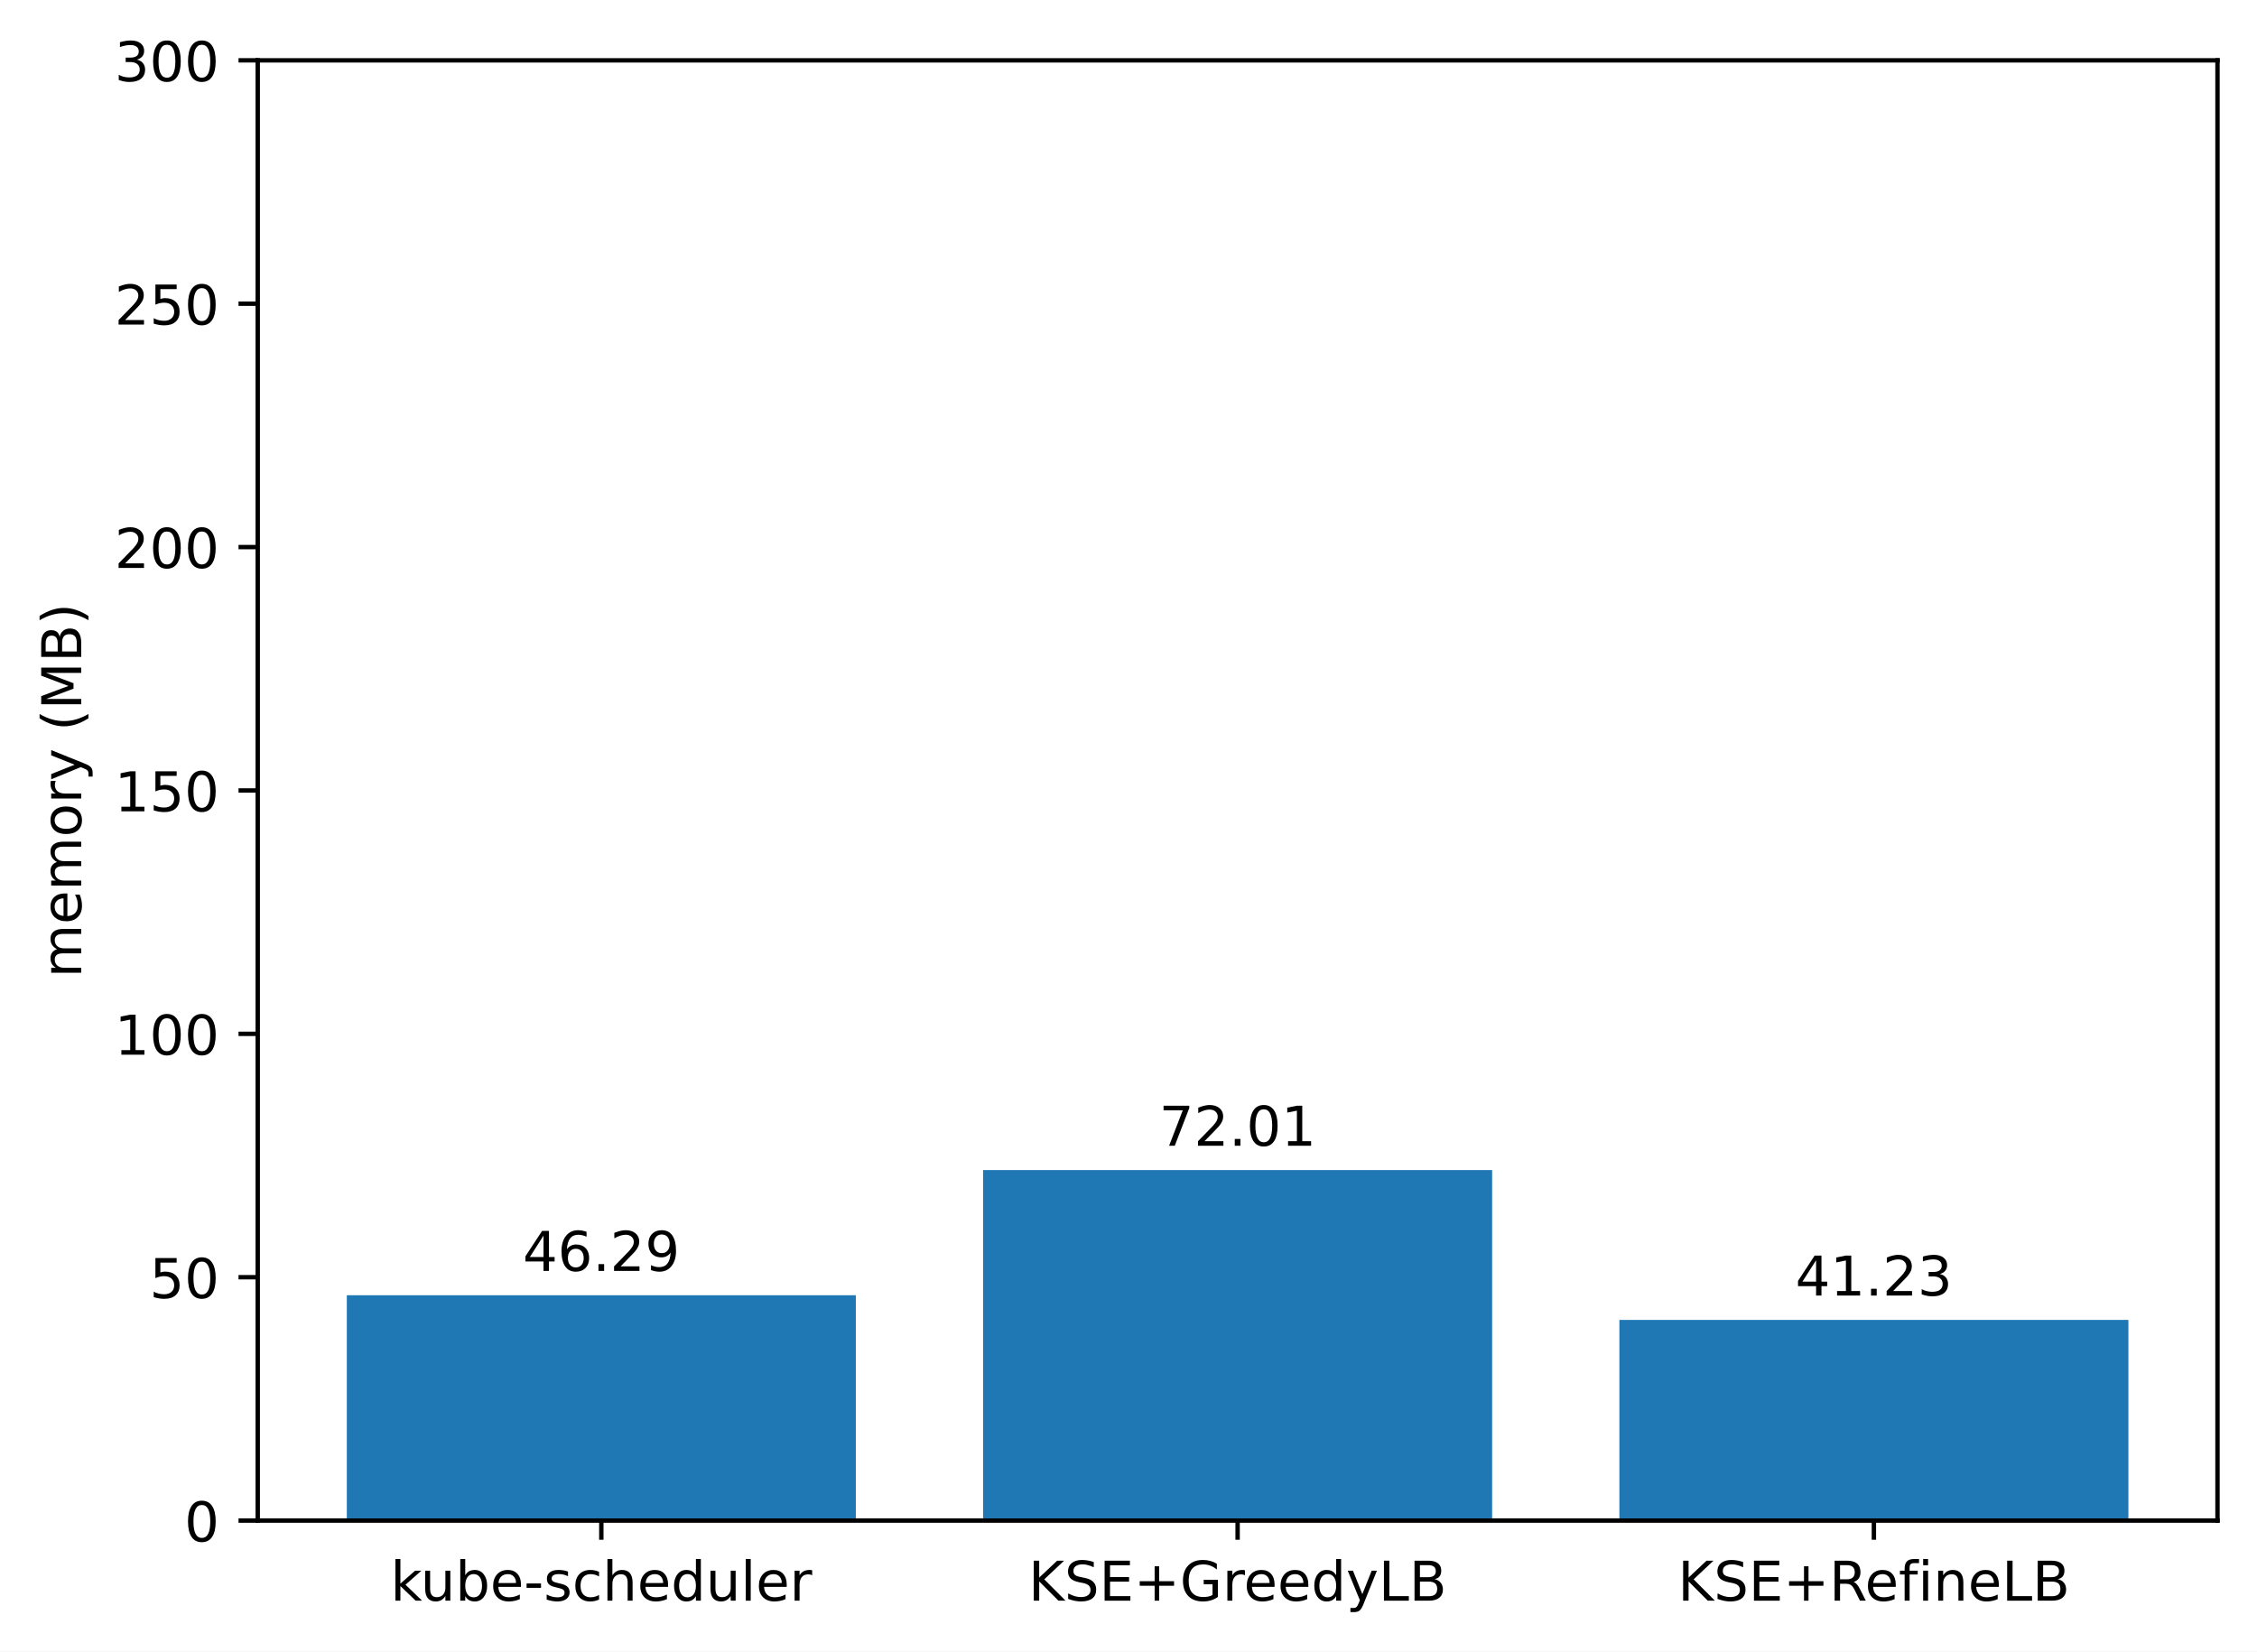
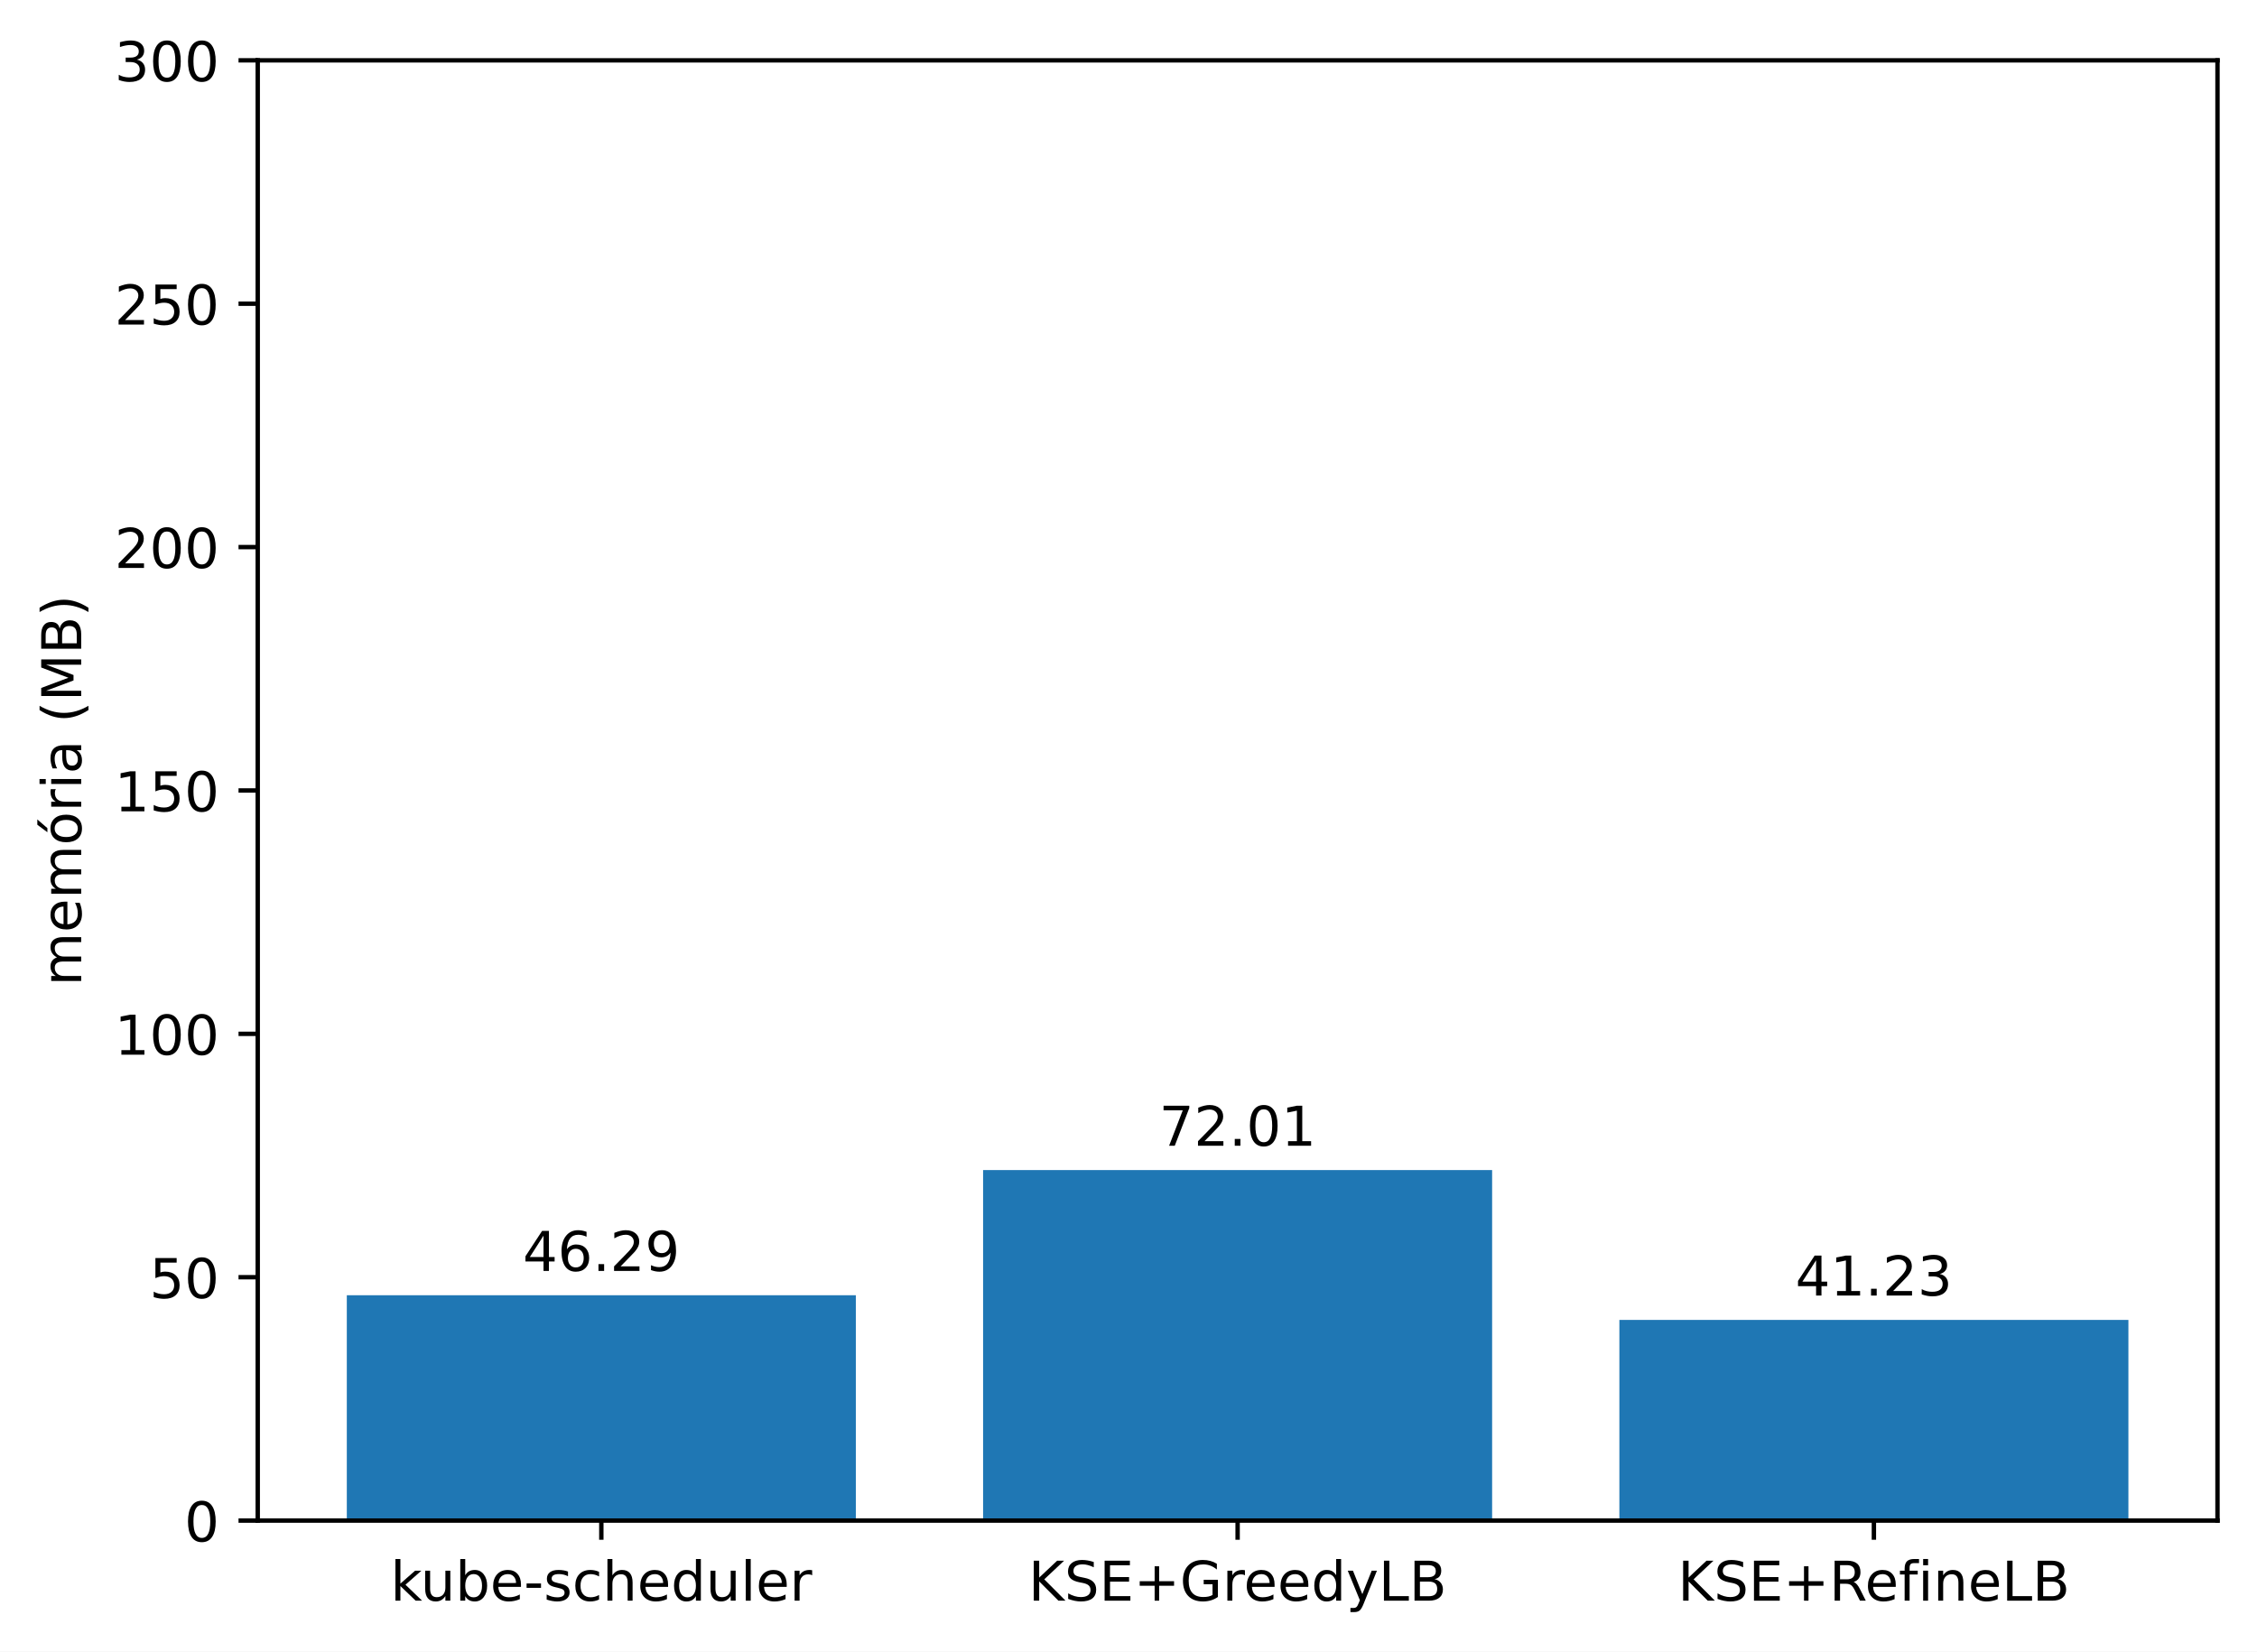
<svg xmlns="http://www.w3.org/2000/svg" xmlns:xlink="http://www.w3.org/1999/xlink" width="411.286pt" height="300.989pt" viewBox="0 0 411.286 300.989" version="1.1">
  <defs>
    <style type="text/css">*{stroke-linejoin: round; stroke-linecap: butt}</style>
  </defs>
  <g id="figure_1">
    <g id="patch_1">
      <path d="M 0 300.989  L 411.286 300.989  L 411.286 0  L 0 0  z " style="fill: #ffffff" />
    </g>
    <g id="axes_1">
      <g id="patch_2">
        <path d="M 46.966 277.111  L 404.086 277.111  L 404.086 10.999  L 46.966 10.999  z " style="fill: #ffffff" />
      </g>
      <g id="patch_3">
-         <path d="M 63.198 277.111  L 155.957 277.111  L 155.957 236.05  L 63.198 236.05  z " clip-path="url(#p9bf4d30aa8)" style="fill: #1f77b4" />
+         <path d="M 63.198 277.111  L 155.957 277.111  L 155.957 236.05  L 63.198 236.05  z " clip-path="url(#p7f3f5e5e5f)" style="fill: #1f77b4" />
      </g>
      <g id="patch_4">
-         <path d="M 179.146 277.111  L 271.905 277.111  L 271.905 213.235  L 179.146 213.235  z " clip-path="url(#p9bf4d30aa8)" style="fill: #1f77b4" />
+         <path d="M 179.146 277.111  L 271.905 277.111  L 271.905 213.235  L 179.146 213.235  z " clip-path="url(#p7f3f5e5e5f)" style="fill: #1f77b4" />
      </g>
      <g id="patch_5">
-         <path d="M 295.094 277.111  L 387.853 277.111  L 387.853 240.539  L 295.094 240.539  z " clip-path="url(#p9bf4d30aa8)" style="fill: #1f77b4" />
+         <path d="M 295.094 277.111  L 387.853 277.111  L 387.853 240.539  L 295.094 240.539  z " clip-path="url(#p7f3f5e5e5f)" style="fill: #1f77b4" />
      </g>
      <g id="matplotlib.axis_1">
        <g id="xtick_1">
          <g id="line2d_1">
            <defs>
-               <path id="me80f22dbe1" d="M 0 0  L 0 3.5  " style="stroke: #000000; stroke-width: 0.8" />
+               <path id="m5b9943eac0" d="M 0 0  L 0 3.5  " style="stroke: #000000; stroke-width: 0.8" />
            </defs>
            <g>
-               <use xlink:href="#me80f22dbe1" x="109.578" y="277.111" style="stroke: #000000; stroke-width: 0.8" />
+               <use xlink:href="#m5b9943eac0" x="109.578" y="277.111" style="stroke: #000000; stroke-width: 0.8" />
            </g>
          </g>
          <g id="text_1">
            <g transform="translate(71.15179 291.7097)scale(0.1 -0.1)">
              <defs>
                <path id="DejaVuSans-6b" d="M 581 4863  L 1159 4863  L 1159 1991  L 2875 3500  L 3609 3500  L 1753 1863  L 3688 0  L 2938 0  L 1159 1709  L 1159 0  L 581 0  L 581 4863  z " transform="scale(0.015625)" />
                <path id="DejaVuSans-75" d="M 544 1381  L 544 3500  L 1119 3500  L 1119 1403  Q 1119 906 1312 657  Q 1506 409 1894 409  Q 2359 409 2629 706  Q 2900 1003 2900 1516  L 2900 3500  L 3475 3500  L 3475 0  L 2900 0  L 2900 538  Q 2691 219 2414 64  Q 2138 -91 1772 -91  Q 1169 -91 856 284  Q 544 659 544 1381  z M 1991 3584  L 1991 3584  z " transform="scale(0.015625)" />
                <path id="DejaVuSans-62" d="M 3116 1747  Q 3116 2381 2855 2742  Q 2594 3103 2138 3103  Q 1681 3103 1420 2742  Q 1159 2381 1159 1747  Q 1159 1113 1420 752  Q 1681 391 2138 391  Q 2594 391 2855 752  Q 3116 1113 3116 1747  z M 1159 2969  Q 1341 3281 1617 3432  Q 1894 3584 2278 3584  Q 2916 3584 3314 3078  Q 3713 2572 3713 1747  Q 3713 922 3314 415  Q 2916 -91 2278 -91  Q 1894 -91 1617 61  Q 1341 213 1159 525  L 1159 0  L 581 0  L 581 4863  L 1159 4863  L 1159 2969  z " transform="scale(0.015625)" />
                <path id="DejaVuSans-65" d="M 3597 1894  L 3597 1613  L 953 1613  Q 991 1019 1311 708  Q 1631 397 2203 397  Q 2534 397 2845 478  Q 3156 559 3463 722  L 3463 178  Q 3153 47 2828 -22  Q 2503 -91 2169 -91  Q 1331 -91 842 396  Q 353 884 353 1716  Q 353 2575 817 3079  Q 1281 3584 2069 3584  Q 2775 3584 3186 3129  Q 3597 2675 3597 1894  z M 3022 2063  Q 3016 2534 2758 2815  Q 2500 3097 2075 3097  Q 1594 3097 1305 2825  Q 1016 2553 972 2059  L 3022 2063  z " transform="scale(0.015625)" />
                <path id="DejaVuSans-2d" d="M 313 2009  L 1997 2009  L 1997 1497  L 313 1497  L 313 2009  z " transform="scale(0.015625)" />
                <path id="DejaVuSans-73" d="M 2834 3397  L 2834 2853  Q 2591 2978 2328 3040  Q 2066 3103 1784 3103  Q 1356 3103 1142 2972  Q 928 2841 928 2578  Q 928 2378 1081 2264  Q 1234 2150 1697 2047  L 1894 2003  Q 2506 1872 2764 1633  Q 3022 1394 3022 966  Q 3022 478 2636 193  Q 2250 -91 1575 -91  Q 1294 -91 989 -36  Q 684 19 347 128  L 347 722  Q 666 556 975 473  Q 1284 391 1588 391  Q 1994 391 2212 530  Q 2431 669 2431 922  Q 2431 1156 2273 1281  Q 2116 1406 1581 1522  L 1381 1569  Q 847 1681 609 1914  Q 372 2147 372 2553  Q 372 3047 722 3315  Q 1072 3584 1716 3584  Q 2034 3584 2315 3537  Q 2597 3491 2834 3397  z " transform="scale(0.015625)" />
                <path id="DejaVuSans-63" d="M 3122 3366  L 3122 2828  Q 2878 2963 2633 3030  Q 2388 3097 2138 3097  Q 1578 3097 1268 2742  Q 959 2388 959 1747  Q 959 1106 1268 751  Q 1578 397 2138 397  Q 2388 397 2633 464  Q 2878 531 3122 666  L 3122 134  Q 2881 22 2623 -34  Q 2366 -91 2075 -91  Q 1284 -91 818 406  Q 353 903 353 1747  Q 353 2603 823 3093  Q 1294 3584 2113 3584  Q 2378 3584 2631 3529  Q 2884 3475 3122 3366  z " transform="scale(0.015625)" />
                <path id="DejaVuSans-68" d="M 3513 2113  L 3513 0  L 2938 0  L 2938 2094  Q 2938 2591 2744 2837  Q 2550 3084 2163 3084  Q 1697 3084 1428 2787  Q 1159 2491 1159 1978  L 1159 0  L 581 0  L 581 4863  L 1159 4863  L 1159 2956  Q 1366 3272 1645 3428  Q 1925 3584 2291 3584  Q 2894 3584 3203 3211  Q 3513 2838 3513 2113  z " transform="scale(0.015625)" />
                <path id="DejaVuSans-64" d="M 2906 2969  L 2906 4863  L 3481 4863  L 3481 0  L 2906 0  L 2906 525  Q 2725 213 2448 61  Q 2172 -91 1784 -91  Q 1150 -91 751 415  Q 353 922 353 1747  Q 353 2572 751 3078  Q 1150 3584 1784 3584  Q 2172 3584 2448 3432  Q 2725 3281 2906 2969  z M 947 1747  Q 947 1113 1208 752  Q 1469 391 1925 391  Q 2381 391 2643 752  Q 2906 1113 2906 1747  Q 2906 2381 2643 2742  Q 2381 3103 1925 3103  Q 1469 3103 1208 2742  Q 947 2381 947 1747  z " transform="scale(0.015625)" />
                <path id="DejaVuSans-6c" d="M 603 4863  L 1178 4863  L 1178 0  L 603 0  L 603 4863  z " transform="scale(0.015625)" />
                <path id="DejaVuSans-72" d="M 2631 2963  Q 2534 3019 2420 3045  Q 2306 3072 2169 3072  Q 1681 3072 1420 2755  Q 1159 2438 1159 1844  L 1159 0  L 581 0  L 581 3500  L 1159 3500  L 1159 2956  Q 1341 3275 1631 3429  Q 1922 3584 2338 3584  Q 2397 3584 2469 3576  Q 2541 3569 2628 3553  L 2631 2963  z " transform="scale(0.015625)" />
              </defs>
              <use xlink:href="#DejaVuSans-6b" />
              <use xlink:href="#DejaVuSans-75" x="54.785" />
              <use xlink:href="#DejaVuSans-62" x="118.164" />
              <use xlink:href="#DejaVuSans-65" x="181.641" />
              <use xlink:href="#DejaVuSans-2d" x="243.164" />
              <use xlink:href="#DejaVuSans-73" x="279.248" />
              <use xlink:href="#DejaVuSans-63" x="331.348" />
              <use xlink:href="#DejaVuSans-68" x="386.328" />
              <use xlink:href="#DejaVuSans-65" x="449.707" />
              <use xlink:href="#DejaVuSans-64" x="511.23" />
              <use xlink:href="#DejaVuSans-75" x="574.707" />
              <use xlink:href="#DejaVuSans-6c" x="638.086" />
              <use xlink:href="#DejaVuSans-65" x="665.869" />
              <use xlink:href="#DejaVuSans-72" x="727.393" />
            </g>
          </g>
        </g>
        <g id="xtick_2">
          <g id="line2d_2">
            <g>
-               <use xlink:href="#me80f22dbe1" x="225.526" y="277.111" style="stroke: #000000; stroke-width: 0.8" />
+               <use xlink:href="#m5b9943eac0" x="225.526" y="277.111" style="stroke: #000000; stroke-width: 0.8" />
            </g>
          </g>
          <g id="text_2">
            <g transform="translate(187.403 291.7097)scale(0.1 -0.1)">
              <defs>
                <path id="DejaVuSans-4b" d="M 628 4666  L 1259 4666  L 1259 2694  L 3353 4666  L 4166 4666  L 1850 2491  L 4331 0  L 3500 0  L 1259 2247  L 1259 0  L 628 0  L 628 4666  z " transform="scale(0.015625)" />
                <path id="DejaVuSans-53" d="M 3425 4513  L 3425 3897  Q 3066 4069 2747 4153  Q 2428 4238 2131 4238  Q 1616 4238 1336 4038  Q 1056 3838 1056 3469  Q 1056 3159 1242 3001  Q 1428 2844 1947 2747  L 2328 2669  Q 3034 2534 3370 2195  Q 3706 1856 3706 1288  Q 3706 609 3251 259  Q 2797 -91 1919 -91  Q 1588 -91 1214 -16  Q 841 59 441 206  L 441 856  Q 825 641 1194 531  Q 1563 422 1919 422  Q 2459 422 2753 634  Q 3047 847 3047 1241  Q 3047 1584 2836 1778  Q 2625 1972 2144 2069  L 1759 2144  Q 1053 2284 737 2584  Q 422 2884 422 3419  Q 422 4038 858 4394  Q 1294 4750 2059 4750  Q 2388 4750 2728 4690  Q 3069 4631 3425 4513  z " transform="scale(0.015625)" />
                <path id="DejaVuSans-45" d="M 628 4666  L 3578 4666  L 3578 4134  L 1259 4134  L 1259 2753  L 3481 2753  L 3481 2222  L 1259 2222  L 1259 531  L 3634 531  L 3634 0  L 628 0  L 628 4666  z " transform="scale(0.015625)" />
                <path id="DejaVuSans-2b" d="M 2944 4013  L 2944 2272  L 4684 2272  L 4684 1741  L 2944 1741  L 2944 0  L 2419 0  L 2419 1741  L 678 1741  L 678 2272  L 2419 2272  L 2419 4013  L 2944 4013  z " transform="scale(0.015625)" />
                <path id="DejaVuSans-47" d="M 3809 666  L 3809 1919  L 2778 1919  L 2778 2438  L 4434 2438  L 4434 434  Q 4069 175 3628 42  Q 3188 -91 2688 -91  Q 1594 -91 976 548  Q 359 1188 359 2328  Q 359 3472 976 4111  Q 1594 4750 2688 4750  Q 3144 4750 3555 4637  Q 3966 4525 4313 4306  L 4313 3634  Q 3963 3931 3569 4081  Q 3175 4231 2741 4231  Q 1884 4231 1454 3753  Q 1025 3275 1025 2328  Q 1025 1384 1454 906  Q 1884 428 2741 428  Q 3075 428 3337 486  Q 3600 544 3809 666  z " transform="scale(0.015625)" />
                <path id="DejaVuSans-79" d="M 2059 -325  Q 1816 -950 1584 -1140  Q 1353 -1331 966 -1331  L 506 -1331  L 506 -850  L 844 -850  Q 1081 -850 1212 -737  Q 1344 -625 1503 -206  L 1606 56  L 191 3500  L 800 3500  L 1894 763  L 2988 3500  L 3597 3500  L 2059 -325  z " transform="scale(0.015625)" />
                <path id="DejaVuSans-4c" d="M 628 4666  L 1259 4666  L 1259 531  L 3531 531  L 3531 0  L 628 0  L 628 4666  z " transform="scale(0.015625)" />
                <path id="DejaVuSans-42" d="M 1259 2228  L 1259 519  L 2272 519  Q 2781 519 3026 730  Q 3272 941 3272 1375  Q 3272 1813 3026 2020  Q 2781 2228 2272 2228  L 1259 2228  z M 1259 4147  L 1259 2741  L 2194 2741  Q 2656 2741 2882 2914  Q 3109 3088 3109 3444  Q 3109 3797 2882 3972  Q 2656 4147 2194 4147  L 1259 4147  z M 628 4666  L 2241 4666  Q 2963 4666 3353 4366  Q 3744 4066 3744 3513  Q 3744 3084 3544 2831  Q 3344 2578 2956 2516  Q 3422 2416 3680 2098  Q 3938 1781 3938 1306  Q 3938 681 3513 340  Q 3088 0 2303 0  L 628 0  L 628 4666  z " transform="scale(0.015625)" />
              </defs>
              <use xlink:href="#DejaVuSans-4b" />
              <use xlink:href="#DejaVuSans-53" x="65.576" />
              <use xlink:href="#DejaVuSans-45" x="129.053" />
              <use xlink:href="#DejaVuSans-2b" x="192.236" />
              <use xlink:href="#DejaVuSans-47" x="276.025" />
              <use xlink:href="#DejaVuSans-72" x="353.516" />
              <use xlink:href="#DejaVuSans-65" x="392.379" />
              <use xlink:href="#DejaVuSans-65" x="453.902" />
              <use xlink:href="#DejaVuSans-64" x="515.426" />
              <use xlink:href="#DejaVuSans-79" x="578.902" />
              <use xlink:href="#DejaVuSans-4c" x="638.082" />
              <use xlink:href="#DejaVuSans-42" x="693.795" />
            </g>
          </g>
        </g>
        <g id="xtick_3">
          <g id="line2d_3">
            <g>
-               <use xlink:href="#me80f22dbe1" x="341.474" y="277.111" style="stroke: #000000; stroke-width: 0.8" />
+               <use xlink:href="#m5b9943eac0" x="341.474" y="277.111" style="stroke: #000000; stroke-width: 0.8" />
            </g>
          </g>
          <g id="text_3">
            <g transform="translate(305.7346 291.7097)scale(0.1 -0.1)">
              <defs>
                <path id="DejaVuSans-52" d="M 2841 2188  Q 3044 2119 3236 1894  Q 3428 1669 3622 1275  L 4263 0  L 3584 0  L 2988 1197  Q 2756 1666 2539 1819  Q 2322 1972 1947 1972  L 1259 1972  L 1259 0  L 628 0  L 628 4666  L 2053 4666  Q 2853 4666 3247 4331  Q 3641 3997 3641 3322  Q 3641 2881 3436 2590  Q 3231 2300 2841 2188  z M 1259 4147  L 1259 2491  L 2053 2491  Q 2509 2491 2742 2702  Q 2975 2913 2975 3322  Q 2975 3731 2742 3939  Q 2509 4147 2053 4147  L 1259 4147  z " transform="scale(0.015625)" />
                <path id="DejaVuSans-66" d="M 2375 4863  L 2375 4384  L 1825 4384  Q 1516 4384 1395 4259  Q 1275 4134 1275 3809  L 1275 3500  L 2222 3500  L 2222 3053  L 1275 3053  L 1275 0  L 697 0  L 697 3053  L 147 3053  L 147 3500  L 697 3500  L 697 3744  Q 697 4328 969 4595  Q 1241 4863 1831 4863  L 2375 4863  z " transform="scale(0.015625)" />
                <path id="DejaVuSans-69" d="M 603 3500  L 1178 3500  L 1178 0  L 603 0  L 603 3500  z M 603 4863  L 1178 4863  L 1178 4134  L 603 4134  L 603 4863  z " transform="scale(0.015625)" />
                <path id="DejaVuSans-6e" d="M 3513 2113  L 3513 0  L 2938 0  L 2938 2094  Q 2938 2591 2744 2837  Q 2550 3084 2163 3084  Q 1697 3084 1428 2787  Q 1159 2491 1159 1978  L 1159 0  L 581 0  L 581 3500  L 1159 3500  L 1159 2956  Q 1366 3272 1645 3428  Q 1925 3584 2291 3584  Q 2894 3584 3203 3211  Q 3513 2838 3513 2113  z " transform="scale(0.015625)" />
              </defs>
              <use xlink:href="#DejaVuSans-4b" />
              <use xlink:href="#DejaVuSans-53" x="65.576" />
              <use xlink:href="#DejaVuSans-45" x="129.053" />
              <use xlink:href="#DejaVuSans-2b" x="192.236" />
              <use xlink:href="#DejaVuSans-52" x="276.025" />
              <use xlink:href="#DejaVuSans-65" x="341.008" />
              <use xlink:href="#DejaVuSans-66" x="402.531" />
              <use xlink:href="#DejaVuSans-69" x="437.736" />
              <use xlink:href="#DejaVuSans-6e" x="465.52" />
              <use xlink:href="#DejaVuSans-65" x="528.898" />
              <use xlink:href="#DejaVuSans-4c" x="590.422" />
              <use xlink:href="#DejaVuSans-42" x="646.135" />
            </g>
          </g>
        </g>
      </g>
      <g id="matplotlib.axis_2">
        <g id="ytick_1">
          <g id="line2d_4">
            <defs>
-               <path id="me3bfd9a6ec" d="M 0 0  L -3.5 0  " style="stroke: #000000; stroke-width: 0.8" />
+               <path id="m6cb0144d40" d="M 0 0  L -3.5 0  " style="stroke: #000000; stroke-width: 0.8" />
            </defs>
            <g>
-               <use xlink:href="#me3bfd9a6ec" x="46.966" y="277.111" style="stroke: #000000; stroke-width: 0.8" />
+               <use xlink:href="#m6cb0144d40" x="46.966" y="277.111" style="stroke: #000000; stroke-width: 0.8" />
            </g>
          </g>
          <g id="text_4">
            <g transform="translate(33.60312 280.9104)scale(0.1 -0.1)">
              <defs>
                <path id="DejaVuSans-30" d="M 2034 4250  Q 1547 4250 1301 3770  Q 1056 3291 1056 2328  Q 1056 1369 1301 889  Q 1547 409 2034 409  Q 2525 409 2770 889  Q 3016 1369 3016 2328  Q 3016 3291 2770 3770  Q 2525 4250 2034 4250  z M 2034 4750  Q 2819 4750 3233 4129  Q 3647 3509 3647 2328  Q 3647 1150 3233 529  Q 2819 -91 2034 -91  Q 1250 -91 836 529  Q 422 1150 422 2328  Q 422 3509 836 4129  Q 1250 4750 2034 4750  z " transform="scale(0.015625)" />
              </defs>
              <use xlink:href="#DejaVuSans-30" />
            </g>
          </g>
        </g>
        <g id="ytick_2">
          <g id="line2d_5">
            <g>
-               <use xlink:href="#me3bfd9a6ec" x="46.966" y="232.759" style="stroke: #000000; stroke-width: 0.8" />
+               <use xlink:href="#m6cb0144d40" x="46.966" y="232.759" style="stroke: #000000; stroke-width: 0.8" />
            </g>
          </g>
          <g id="text_5">
            <g transform="translate(27.24063 236.5584)scale(0.1 -0.1)">
              <defs>
                <path id="DejaVuSans-35" d="M 691 4666  L 3169 4666  L 3169 4134  L 1269 4134  L 1269 2991  Q 1406 3038 1543 3061  Q 1681 3084 1819 3084  Q 2600 3084 3056 2656  Q 3513 2228 3513 1497  Q 3513 744 3044 326  Q 2575 -91 1722 -91  Q 1428 -91 1123 -41  Q 819 9 494 109  L 494 744  Q 775 591 1075 516  Q 1375 441 1709 441  Q 2250 441 2565 725  Q 2881 1009 2881 1497  Q 2881 1984 2565 2268  Q 2250 2553 1709 2553  Q 1456 2553 1204 2497  Q 953 2441 691 2322  L 691 4666  z " transform="scale(0.015625)" />
              </defs>
              <use xlink:href="#DejaVuSans-35" />
              <use xlink:href="#DejaVuSans-30" x="63.623" />
            </g>
          </g>
        </g>
        <g id="ytick_3">
          <g id="line2d_6">
            <g>
-               <use xlink:href="#me3bfd9a6ec" x="46.966" y="188.407" style="stroke: #000000; stroke-width: 0.8" />
+               <use xlink:href="#m6cb0144d40" x="46.966" y="188.407" style="stroke: #000000; stroke-width: 0.8" />
            </g>
          </g>
          <g id="text_6">
            <g transform="translate(20.87813 192.2064)scale(0.1 -0.1)">
              <defs>
                <path id="DejaVuSans-31" d="M 794 531  L 1825 531  L 1825 4091  L 703 3866  L 703 4441  L 1819 4666  L 2450 4666  L 2450 531  L 3481 531  L 3481 0  L 794 0  L 794 531  z " transform="scale(0.015625)" />
              </defs>
              <use xlink:href="#DejaVuSans-31" />
              <use xlink:href="#DejaVuSans-30" x="63.623" />
              <use xlink:href="#DejaVuSans-30" x="127.246" />
            </g>
          </g>
        </g>
        <g id="ytick_4">
          <g id="line2d_7">
            <g>
-               <use xlink:href="#me3bfd9a6ec" x="46.966" y="144.055" style="stroke: #000000; stroke-width: 0.8" />
+               <use xlink:href="#m6cb0144d40" x="46.966" y="144.055" style="stroke: #000000; stroke-width: 0.8" />
            </g>
          </g>
          <g id="text_7">
            <g transform="translate(20.87813 147.8544)scale(0.1 -0.1)">
              <use xlink:href="#DejaVuSans-31" />
              <use xlink:href="#DejaVuSans-35" x="63.623" />
              <use xlink:href="#DejaVuSans-30" x="127.246" />
            </g>
          </g>
        </g>
        <g id="ytick_5">
          <g id="line2d_8">
            <g>
-               <use xlink:href="#me3bfd9a6ec" x="46.966" y="99.703" style="stroke: #000000; stroke-width: 0.8" />
+               <use xlink:href="#m6cb0144d40" x="46.966" y="99.703" style="stroke: #000000; stroke-width: 0.8" />
            </g>
          </g>
          <g id="text_8">
            <g transform="translate(20.87813 103.5024)scale(0.1 -0.1)">
              <defs>
                <path id="DejaVuSans-32" d="M 1228 531  L 3431 531  L 3431 0  L 469 0  L 469 531  Q 828 903 1448 1529  Q 2069 2156 2228 2338  Q 2531 2678 2651 2914  Q 2772 3150 2772 3378  Q 2772 3750 2511 3984  Q 2250 4219 1831 4219  Q 1534 4219 1204 4116  Q 875 4013 500 3803  L 500 4441  Q 881 4594 1212 4672  Q 1544 4750 1819 4750  Q 2544 4750 2975 4387  Q 3406 4025 3406 3419  Q 3406 3131 3298 2873  Q 3191 2616 2906 2266  Q 2828 2175 2409 1742  Q 1991 1309 1228 531  z " transform="scale(0.015625)" />
              </defs>
              <use xlink:href="#DejaVuSans-32" />
              <use xlink:href="#DejaVuSans-30" x="63.623" />
              <use xlink:href="#DejaVuSans-30" x="127.246" />
            </g>
          </g>
        </g>
        <g id="ytick_6">
          <g id="line2d_9">
            <g>
-               <use xlink:href="#me3bfd9a6ec" x="46.966" y="55.351" style="stroke: #000000; stroke-width: 0.8" />
+               <use xlink:href="#m6cb0144d40" x="46.966" y="55.351" style="stroke: #000000; stroke-width: 0.8" />
            </g>
          </g>
          <g id="text_9">
            <g transform="translate(20.87813 59.15044)scale(0.1 -0.1)">
              <use xlink:href="#DejaVuSans-32" />
              <use xlink:href="#DejaVuSans-35" x="63.623" />
              <use xlink:href="#DejaVuSans-30" x="127.246" />
            </g>
          </g>
        </g>
        <g id="ytick_7">
          <g id="line2d_10">
            <g>
-               <use xlink:href="#me3bfd9a6ec" x="46.966" y="10.999" style="stroke: #000000; stroke-width: 0.8" />
+               <use xlink:href="#m6cb0144d40" x="46.966" y="10.999" style="stroke: #000000; stroke-width: 0.8" />
            </g>
          </g>
          <g id="text_10">
            <g transform="translate(20.87813 14.79844)scale(0.1 -0.1)">
              <defs>
                <path id="DejaVuSans-33" d="M 2597 2516  Q 3050 2419 3304 2112  Q 3559 1806 3559 1356  Q 3559 666 3084 287  Q 2609 -91 1734 -91  Q 1441 -91 1130 -33  Q 819 25 488 141  L 488 750  Q 750 597 1062 519  Q 1375 441 1716 441  Q 2309 441 2620 675  Q 2931 909 2931 1356  Q 2931 1769 2642 2001  Q 2353 2234 1838 2234  L 1294 2234  L 1294 2753  L 1863 2753  Q 2328 2753 2575 2939  Q 2822 3125 2822 3475  Q 2822 3834 2567 4026  Q 2313 4219 1838 4219  Q 1578 4219 1281 4162  Q 984 4106 628 3988  L 628 4550  Q 988 4650 1302 4700  Q 1616 4750 1894 4750  Q 2613 4750 3031 4423  Q 3450 4097 3450 3541  Q 3450 3153 3228 2886  Q 3006 2619 2597 2516  z " transform="scale(0.015625)" />
              </defs>
              <use xlink:href="#DejaVuSans-33" />
              <use xlink:href="#DejaVuSans-30" x="63.623" />
              <use xlink:href="#DejaVuSans-30" x="127.246" />
            </g>
          </g>
        </g>
        <g id="text_11">
-           <g transform="translate(14.79844 178.1818)rotate(-90)scale(0.1 -0.1)">
+           <g transform="translate(14.79844 179.6755)rotate(-90)scale(0.1 -0.1)">
            <defs>
              <path id="DejaVuSans-6d" d="M 3328 2828  Q 3544 3216 3844 3400  Q 4144 3584 4550 3584  Q 5097 3584 5394 3201  Q 5691 2819 5691 2113  L 5691 0  L 5113 0  L 5113 2094  Q 5113 2597 4934 2840  Q 4756 3084 4391 3084  Q 3944 3084 3684 2787  Q 3425 2491 3425 1978  L 3425 0  L 2847 0  L 2847 2094  Q 2847 2600 2669 2842  Q 2491 3084 2119 3084  Q 1678 3084 1418 2786  Q 1159 2488 1159 1978  L 1159 0  L 581 0  L 581 3500  L 1159 3500  L 1159 2956  Q 1356 3278 1631 3431  Q 1906 3584 2284 3584  Q 2666 3584 2933 3390  Q 3200 3197 3328 2828  z " transform="scale(0.015625)" />
-               <path id="DejaVuSans-6f" d="M 1959 3097  Q 1497 3097 1228 2736  Q 959 2375 959 1747  Q 959 1119 1226 758  Q 1494 397 1959 397  Q 2419 397 2687 759  Q 2956 1122 2956 1747  Q 2956 2369 2687 2733  Q 2419 3097 1959 3097  z M 1959 3584  Q 2709 3584 3137 3096  Q 3566 2609 3566 1747  Q 3566 888 3137 398  Q 2709 -91 1959 -91  Q 1206 -91 779 398  Q 353 888 353 1747  Q 353 2609 779 3096  Q 1206 3584 1959 3584  z " transform="scale(0.015625)" />
+               <path id="DejaVuSans-f3" d="M 1959 3097  Q 1497 3097 1228 2736  Q 959 2375 959 1747  Q 959 1119 1226 758  Q 1494 397 1959 397  Q 2419 397 2687 759  Q 2956 1122 2956 1747  Q 2956 2369 2687 2733  Q 2419 3097 1959 3097  z M 1959 3584  Q 2709 3584 3137 3096  Q 3566 2609 3566 1747  Q 3566 888 3137 398  Q 2709 -91 1959 -91  Q 1206 -91 779 398  Q 353 888 353 1747  Q 353 2609 779 3096  Q 1206 3584 1959 3584  z M 2394 5119  L 3016 5119  L 1998 3944  L 1519 3944  L 2394 5119  z " transform="scale(0.015625)" />
+               <path id="DejaVuSans-61" d="M 2194 1759  Q 1497 1759 1228 1600  Q 959 1441 959 1056  Q 959 750 1161 570  Q 1363 391 1709 391  Q 2188 391 2477 730  Q 2766 1069 2766 1631  L 2766 1759  L 2194 1759  z M 3341 1997  L 3341 0  L 2766 0  L 2766 531  Q 2569 213 2275 61  Q 1981 -91 1556 -91  Q 1019 -91 701 211  Q 384 513 384 1019  Q 384 1609 779 1909  Q 1175 2209 1959 2209  L 2766 2209  L 2766 2266  Q 2766 2663 2505 2880  Q 2244 3097 1772 3097  Q 1472 3097 1187 3025  Q 903 2953 641 2809  L 641 3341  Q 956 3463 1253 3523  Q 1550 3584 1831 3584  Q 2591 3584 2966 3190  Q 3341 2797 3341 1997  z " transform="scale(0.015625)" />
              <path id="DejaVuSans-20" transform="scale(0.015625)" />
              <path id="DejaVuSans-28" d="M 1984 4856  Q 1566 4138 1362 3434  Q 1159 2731 1159 2009  Q 1159 1288 1364 580  Q 1569 -128 1984 -844  L 1484 -844  Q 1016 -109 783 600  Q 550 1309 550 2009  Q 550 2706 781 3412  Q 1013 4119 1484 4856  L 1984 4856  z " transform="scale(0.015625)" />
              <path id="DejaVuSans-4d" d="M 628 4666  L 1569 4666  L 2759 1491  L 3956 4666  L 4897 4666  L 4897 0  L 4281 0  L 4281 4097  L 3078 897  L 2444 897  L 1241 4097  L 1241 0  L 628 0  L 628 4666  z " transform="scale(0.015625)" />
              <path id="DejaVuSans-29" d="M 513 4856  L 1013 4856  Q 1481 4119 1714 3412  Q 1947 2706 1947 2009  Q 1947 1309 1714 600  Q 1481 -109 1013 -844  L 513 -844  Q 928 -128 1133 580  Q 1338 1288 1338 2009  Q 1338 2731 1133 3434  Q 928 4138 513 4856  z " transform="scale(0.015625)" />
            </defs>
            <use xlink:href="#DejaVuSans-6d" />
            <use xlink:href="#DejaVuSans-65" x="97.412" />
            <use xlink:href="#DejaVuSans-6d" x="158.936" />
-             <use xlink:href="#DejaVuSans-6f" x="256.348" />
+             <use xlink:href="#DejaVuSans-f3" x="256.348" />
            <use xlink:href="#DejaVuSans-72" x="317.529" />
-             <use xlink:href="#DejaVuSans-79" x="358.643" />
-             <use xlink:href="#DejaVuSans-20" x="417.822" />
-             <use xlink:href="#DejaVuSans-28" x="449.609" />
-             <use xlink:href="#DejaVuSans-4d" x="488.623" />
-             <use xlink:href="#DejaVuSans-42" x="574.902" />
-             <use xlink:href="#DejaVuSans-29" x="643.506" />
+             <use xlink:href="#DejaVuSans-69" x="358.643" />
+             <use xlink:href="#DejaVuSans-61" x="386.426" />
+             <use xlink:href="#DejaVuSans-20" x="447.705" />
+             <use xlink:href="#DejaVuSans-28" x="479.492" />
+             <use xlink:href="#DejaVuSans-4d" x="518.506" />
+             <use xlink:href="#DejaVuSans-42" x="604.785" />
+             <use xlink:href="#DejaVuSans-29" x="673.389" />
          </g>
        </g>
      </g>
      <g id="patch_6">
        <path d="M 46.966 277.111  L 46.966 10.999  " style="fill: none; stroke: #000000; stroke-width: 0.8; stroke-linejoin: miter; stroke-linecap: square" />
      </g>
      <g id="patch_7">
        <path d="M 404.086 277.111  L 404.086 10.999  " style="fill: none; stroke: #000000; stroke-width: 0.8; stroke-linejoin: miter; stroke-linecap: square" />
      </g>
      <g id="patch_8">
        <path d="M 46.966 277.111  L 404.086 277.111  " style="fill: none; stroke: #000000; stroke-width: 0.8; stroke-linejoin: miter; stroke-linecap: square" />
      </g>
      <g id="patch_9">
        <path d="M 46.966 10.999  L 404.086 10.999  " style="fill: none; stroke: #000000; stroke-width: 0.8; stroke-linejoin: miter; stroke-linecap: square" />
      </g>
      <g id="text_12">
        <g transform="translate(95.26351 231.6149)scale(0.1 -0.1)">
          <defs>
            <path id="DejaVuSans-34" d="M 2419 4116  L 825 1625  L 2419 1625  L 2419 4116  z M 2253 4666  L 3047 4666  L 3047 1625  L 3713 1625  L 3713 1100  L 3047 1100  L 3047 0  L 2419 0  L 2419 1100  L 313 1100  L 313 1709  L 2253 4666  z " transform="scale(0.015625)" />
            <path id="DejaVuSans-36" d="M 2113 2584  Q 1688 2584 1439 2293  Q 1191 2003 1191 1497  Q 1191 994 1439 701  Q 1688 409 2113 409  Q 2538 409 2786 701  Q 3034 994 3034 1497  Q 3034 2003 2786 2293  Q 2538 2584 2113 2584  z M 3366 4563  L 3366 3988  Q 3128 4100 2886 4159  Q 2644 4219 2406 4219  Q 1781 4219 1451 3797  Q 1122 3375 1075 2522  Q 1259 2794 1537 2939  Q 1816 3084 2150 3084  Q 2853 3084 3261 2657  Q 3669 2231 3669 1497  Q 3669 778 3244 343  Q 2819 -91 2113 -91  Q 1303 -91 875 529  Q 447 1150 447 2328  Q 447 3434 972 4092  Q 1497 4750 2381 4750  Q 2619 4750 2861 4703  Q 3103 4656 3366 4563  z " transform="scale(0.015625)" />
            <path id="DejaVuSans-2e" d="M 684 794  L 1344 794  L 1344 0  L 684 0  L 684 794  z " transform="scale(0.015625)" />
            <path id="DejaVuSans-39" d="M 703 97  L 703 672  Q 941 559 1184 500  Q 1428 441 1663 441  Q 2288 441 2617 861  Q 2947 1281 2994 2138  Q 2813 1869 2534 1725  Q 2256 1581 1919 1581  Q 1219 1581 811 2004  Q 403 2428 403 3163  Q 403 3881 828 4315  Q 1253 4750 1959 4750  Q 2769 4750 3195 4129  Q 3622 3509 3622 2328  Q 3622 1225 3098 567  Q 2575 -91 1691 -91  Q 1453 -91 1209 -44  Q 966 3 703 97  z M 1959 2075  Q 2384 2075 2632 2365  Q 2881 2656 2881 3163  Q 2881 3666 2632 3958  Q 2384 4250 1959 4250  Q 1534 4250 1286 3958  Q 1038 3666 1038 3163  Q 1038 2656 1286 2365  Q 1534 2075 1959 2075  z " transform="scale(0.015625)" />
          </defs>
          <use xlink:href="#DejaVuSans-34" />
          <use xlink:href="#DejaVuSans-36" x="63.623" />
          <use xlink:href="#DejaVuSans-2e" x="127.246" />
          <use xlink:href="#DejaVuSans-32" x="159.033" />
          <use xlink:href="#DejaVuSans-39" x="222.656" />
        </g>
      </g>
      <g id="text_13">
        <g transform="translate(211.2116 208.8003)scale(0.1 -0.1)">
          <defs>
            <path id="DejaVuSans-37" d="M 525 4666  L 3525 4666  L 3525 4397  L 1831 0  L 1172 0  L 2766 4134  L 525 4134  L 525 4666  z " transform="scale(0.015625)" />
          </defs>
          <use xlink:href="#DejaVuSans-37" />
          <use xlink:href="#DejaVuSans-32" x="63.623" />
          <use xlink:href="#DejaVuSans-2e" x="127.246" />
          <use xlink:href="#DejaVuSans-30" x="159.033" />
          <use xlink:href="#DejaVuSans-31" x="222.656" />
        </g>
      </g>
      <g id="text_14">
        <g transform="translate(327.1596 236.1034)scale(0.1 -0.1)">
          <use xlink:href="#DejaVuSans-34" />
          <use xlink:href="#DejaVuSans-31" x="63.623" />
          <use xlink:href="#DejaVuSans-2e" x="127.246" />
          <use xlink:href="#DejaVuSans-32" x="159.033" />
          <use xlink:href="#DejaVuSans-33" x="222.656" />
        </g>
      </g>
    </g>
  </g>
  <defs>
-     <clipPath id="p9bf4d30aa8">
+     <clipPath id="p7f3f5e5e5f">
      <rect x="46.966" y="10.999" width="357.12" height="266.112" />
    </clipPath>
  </defs>
</svg>
